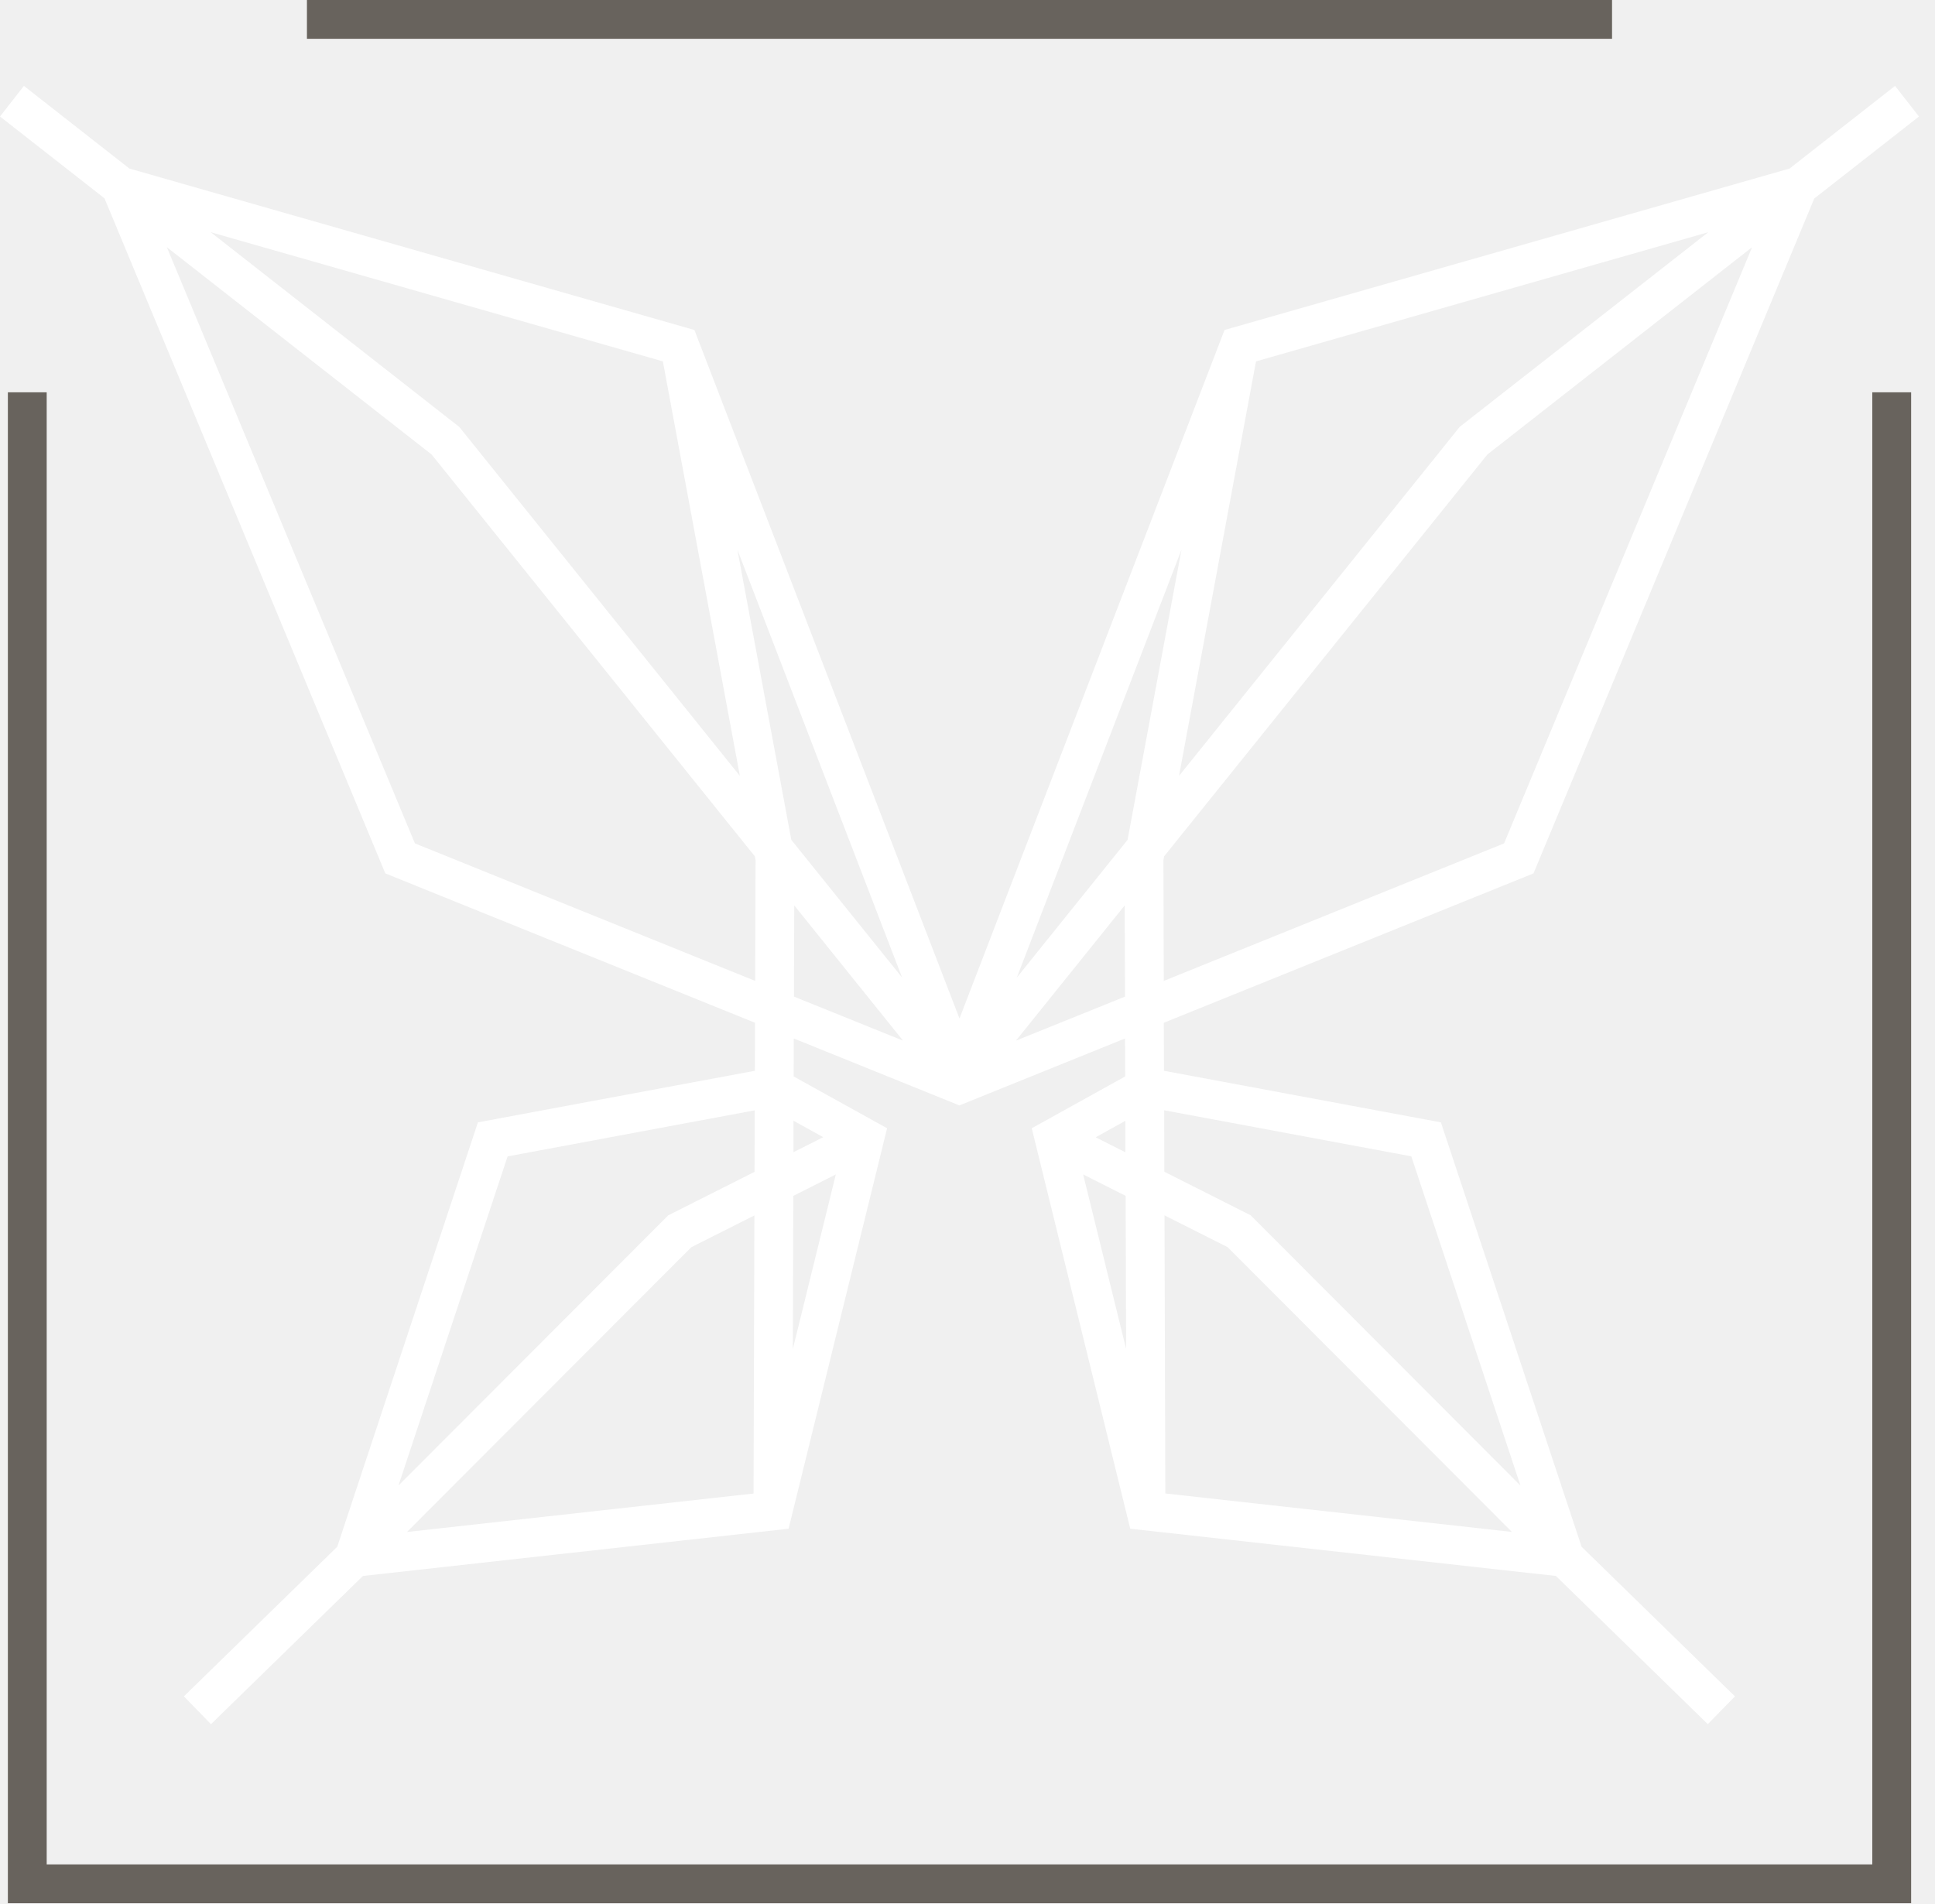
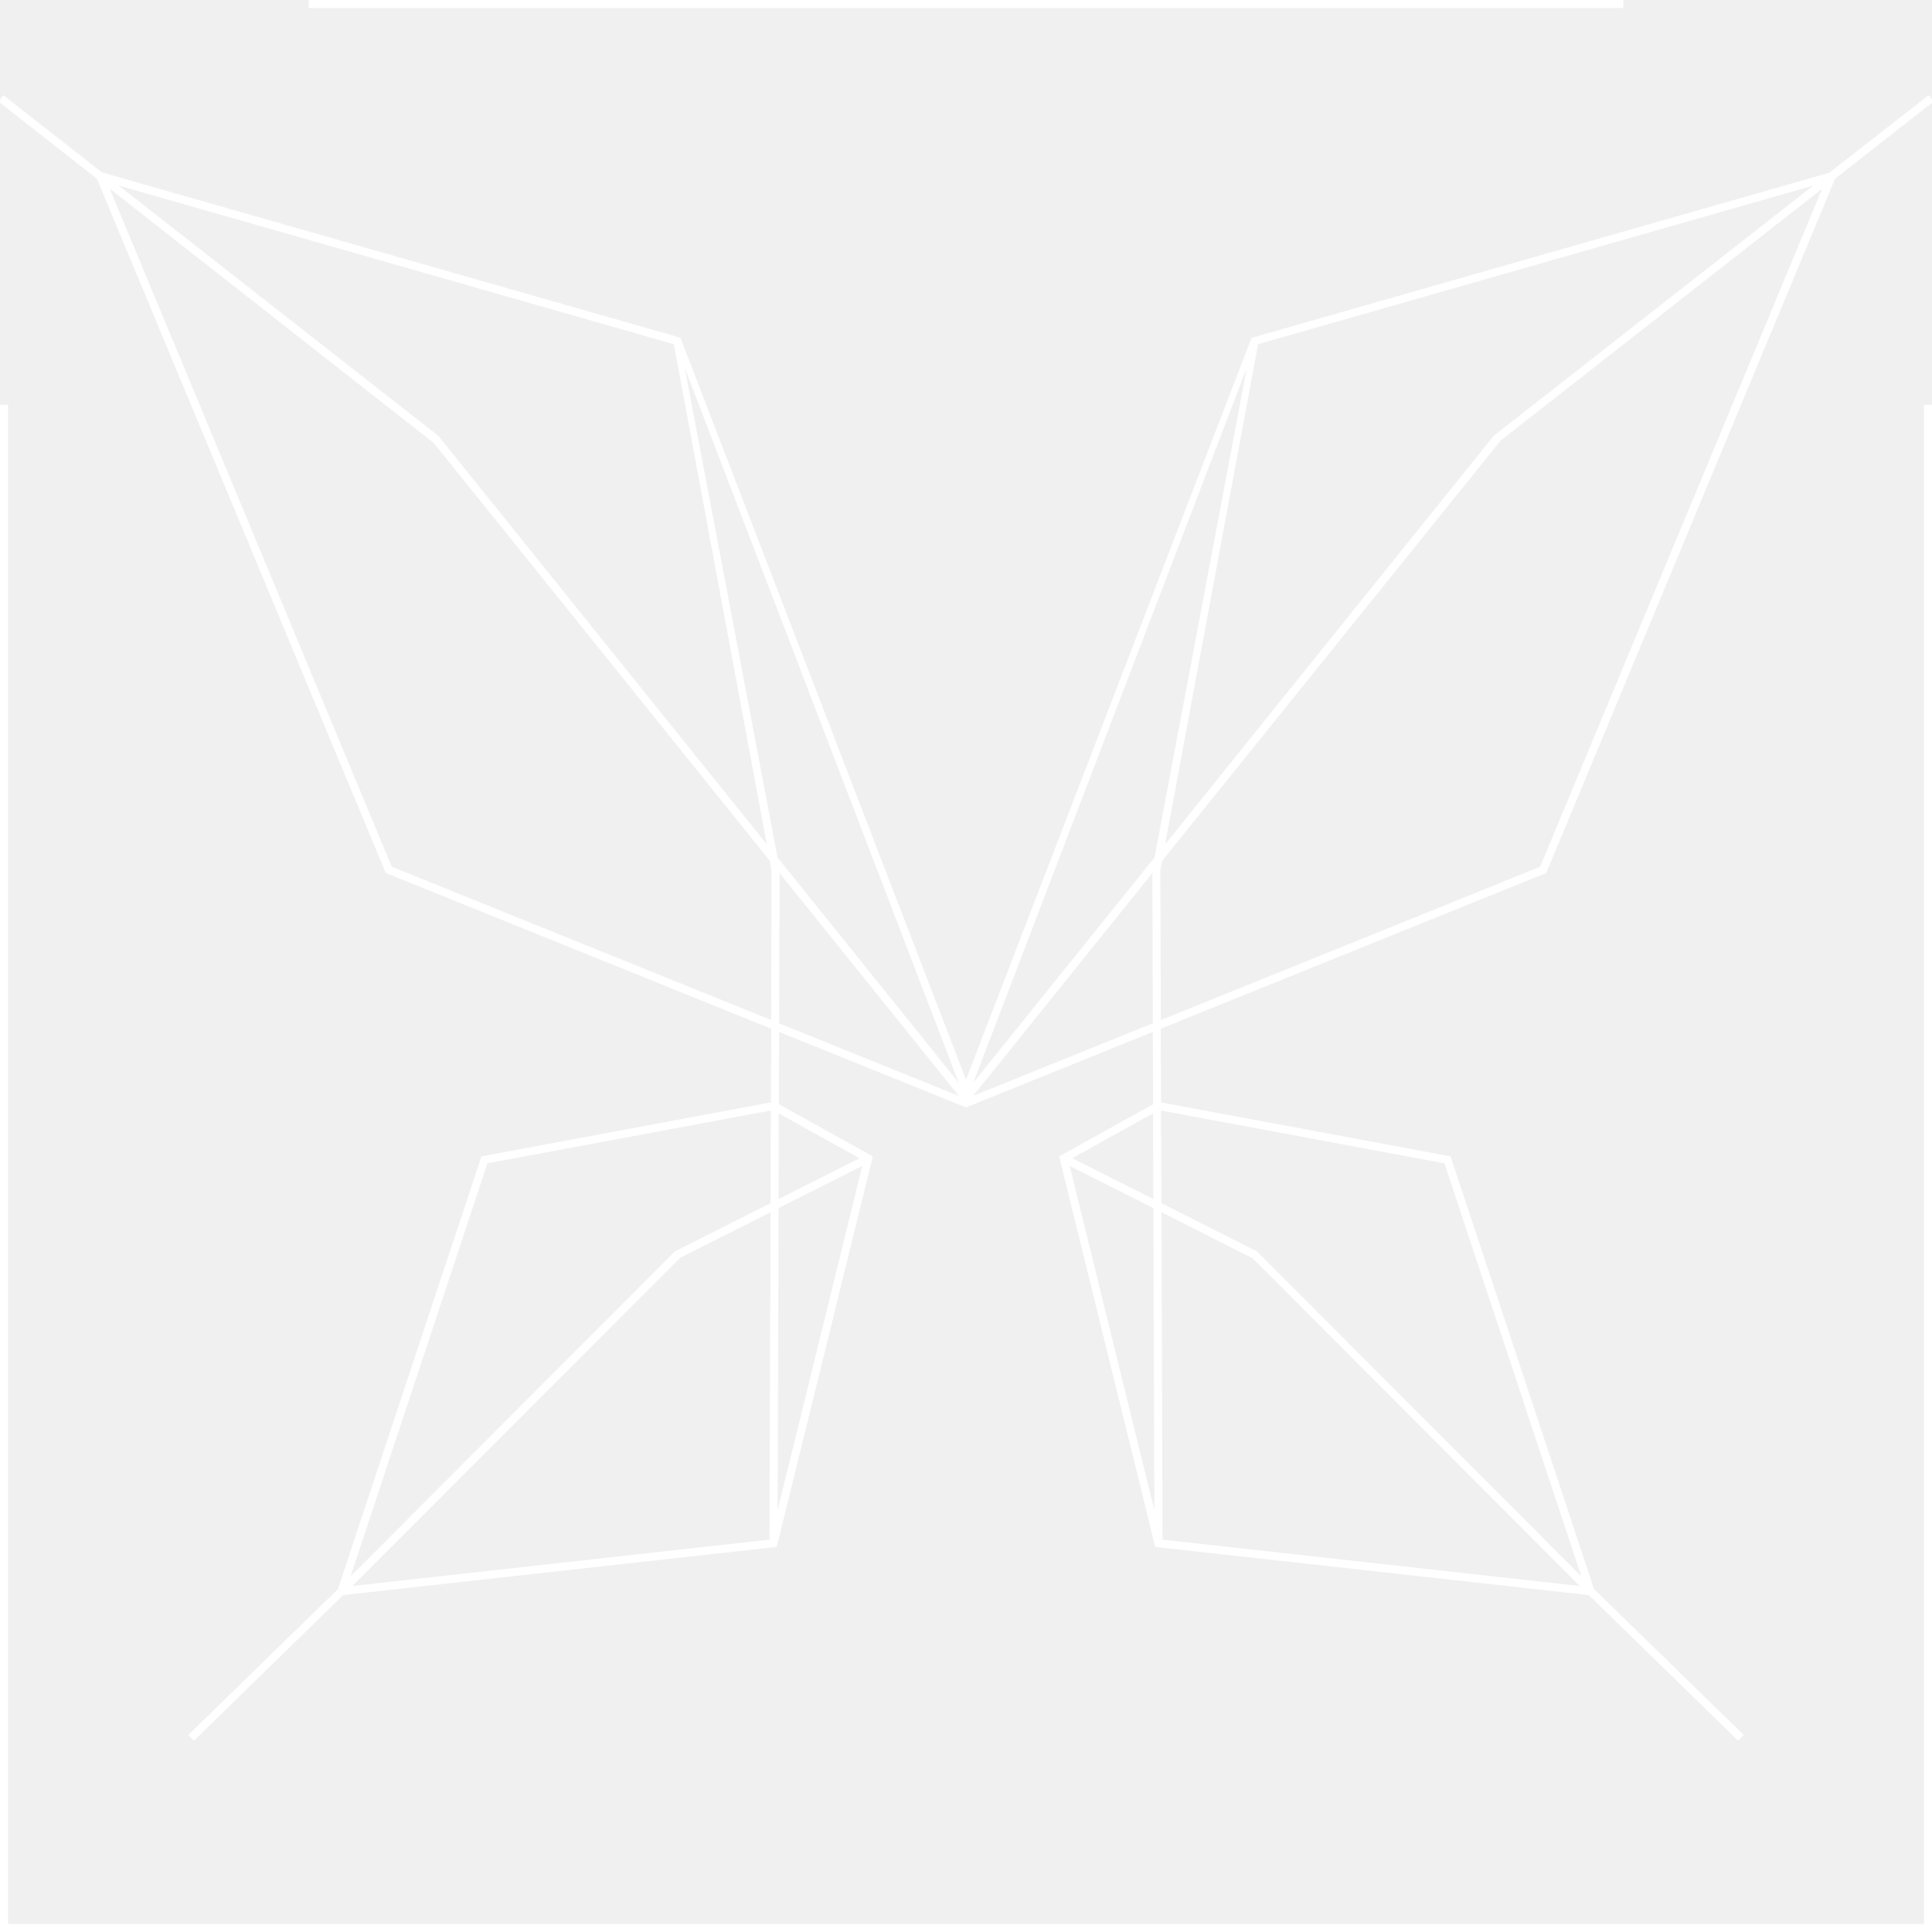
- <svg xmlns="http://www.w3.org/2000/svg" width="61" height="60" viewBox="0 0 61 60" fill="none">
-   <g clip-path="url(#clip0_222_1172)">
-     <path d="M60.248 60H0.248V12.367H1.472V58.776H59.023V12.367H60.248V60ZM50.819 0H9.676V1.224H50.819V0Z" fill="#68635D" />
-     <path d="M57.201 6.252L60.495 3.673L59.74 2.708L56.415 5.314L38.603 10.403L30.247 32.108L21.891 10.403L4.08 5.314L0.754 2.708L0 3.673L3.294 6.252L12.147 27.534L23.802 32.243L23.797 33.757L15.066 35.383L10.631 48.762L5.797 53.478L6.651 54.355L11.442 49.682L24.86 48.193L27.965 35.569L25.019 33.935L25.024 32.738L29.331 34.479L30.245 34.849L31.158 34.479L35.466 32.738L35.471 33.935L32.525 35.569L35.63 48.193L49.048 49.682L53.838 54.355L54.693 53.478L49.859 48.762L45.424 35.383L36.693 33.757L36.688 32.243L48.343 27.534L57.196 6.252H57.201ZM23.755 47.084L12.83 48.296L21.794 39.318L23.782 38.317L23.755 47.087V47.084ZM23.787 36.943L21.066 38.314L12.561 46.832L16.002 36.455L23.792 35.003L23.787 36.943ZM20.897 11.393L23.324 24.46L14.518 13.508L14.473 13.455L6.642 7.32L20.9 11.393H20.897ZM23.806 30.923L13.08 26.588L5.26 7.793L13.607 14.329L23.797 26.997L23.819 27.115L23.806 30.923ZM24.994 42.526L25.009 37.7L26.349 37.024L24.994 42.526ZM25.952 35.85L25.014 36.323V35.331L25.952 35.85ZM24.945 26.473L23.246 17.329L28.438 30.818L24.943 26.473H24.945ZM25.029 31.418L25.038 28.543L28.467 32.806L25.029 31.418ZM36.737 47.084L36.71 38.314L38.699 39.316L47.662 48.294L36.737 47.082V47.084ZM44.491 36.455L47.931 46.832L39.497 38.383L39.426 38.312L36.705 36.94L36.7 35.001L44.491 36.453V36.455ZM39.595 11.393L53.853 7.32L46.075 13.411L46.019 13.455L37.168 24.46L39.595 11.393ZM32.028 32.806L35.456 28.543L35.466 31.418L32.028 32.806ZM35.476 35.334V36.326L34.54 35.853L35.476 35.334ZM34.146 37.024L35.486 37.7L35.5 42.526L34.146 37.024ZM35.549 26.473L32.055 30.818L37.246 17.329L35.547 26.473H35.549ZM36.688 30.923L36.676 27.115L36.698 26.997L46.888 14.329L55.234 7.793L47.415 26.588L36.688 30.923Z" fill="white" />
+ <svg xmlns="http://www.w3.org/2000/svg" id="SYGNET" viewBox="0 0 170.08 170.08">
+   <defs>
+     <style>
+       .cls-1 {
+         fill: #fff;
+       }
+     </style>
+   </defs>
+   <g id="Symetria_Sygnet-4" data-name="Symetria Sygnet">
+     <g>
+       <rect class="cls-1" x="27.17" width="115.74" height=".71" />
+       <polygon class="cls-1" points="0 35.64 0 170.08 170.08 170.08 170.08 35.64 169.37 35.64 169.37 169.37 .71 169.37 .71 35.64 0 35.64" />
+     </g>
+     <path class="cls-1" d="M169.79,8.38l-8.76,6.83-50.85,14.53-25.14,65.31L59.9,29.73,8.98,15.18.29,8.38l-.43.56,8.67,6.79.14.34,25.29,60.78,33.93,13.71-.02,6.49-25.49,4.75-12.63,38.09-13.17,12.84.49.51,13.14-12.82,38.17-4.24,8.46-34.38-8.27-4.59.02-6.37,16.45,6.65,16.45-6.65.02,6.37-8.27,4.59,8.46,34.38,38.17,4.24,13.14,12.82.49-.51-13.17-12.84-.03-.08-12.6-38.01-25.49-4.75-.02-6.49,33.93-13.71,25.43-61.12,8.67-6.79-.43-.56ZM67.74,135.54l-36.73,4.08,28.88-28.9,7.94-4-.09,28.83ZM67.83,105.92l-8.41,4.24-28.56,28.61,12.05-36.36,24.95-4.65-.03,8.16ZM59.32,30.3l8.18,44.02-28.91-35.95L10.46,16.34l48.86,13.96ZM67.88,89.79l-33.39-13.49-.06-.14L9.66,16.61l28.53,22.39,29.59,36.79.14.89-.04,13.12ZM68.46,132.93l.08-26.58,7.37-3.71-7.45,30.29ZM75.68,101.96l-7.14,3.6.02-7.54,7.12,3.95ZM68.44,75.48l-.06-.35-8.1-42.75,24.12,62.94-15.95-19.83ZM68.59,90.08l.04-13.22,15.78,19.62-15.82-6.39ZM102.34,135.54l-.09-28.83,8.03,4.07,28.79,28.84-36.73-4.08ZM127.16,102.41l12.05,36.36-28.56-28.61-8.41-4.24-.03-8.16,24.95,4.65ZM110.75,30.3l48.87-13.96-28.13,22.03-28.92,35.96,8.18-44.02ZM85.67,96.47l15.78-19.62.04,13.23-15.82,6.39ZM101.51,98.02l.02,7.54-7.14-3.6,7.12-3.95ZM94.17,102.64l7.37,3.72.08,26.58-7.45-30.29ZM101.64,75.48l-.06.07-15.9,19.77,24.08-62.94-8.12,43.1ZM135.58,76.3l-.14.06-33.25,13.44-.04-13.16.15-.85,29.81-37.01,28.3-22.16-24.83,59.69Z" />
  </g>
-   <defs>
-     <clipPath id="clip0_222_1172">
-       <rect width="60.495" height="60" fill="white" />
-     </clipPath>
-   </defs>
</svg>
